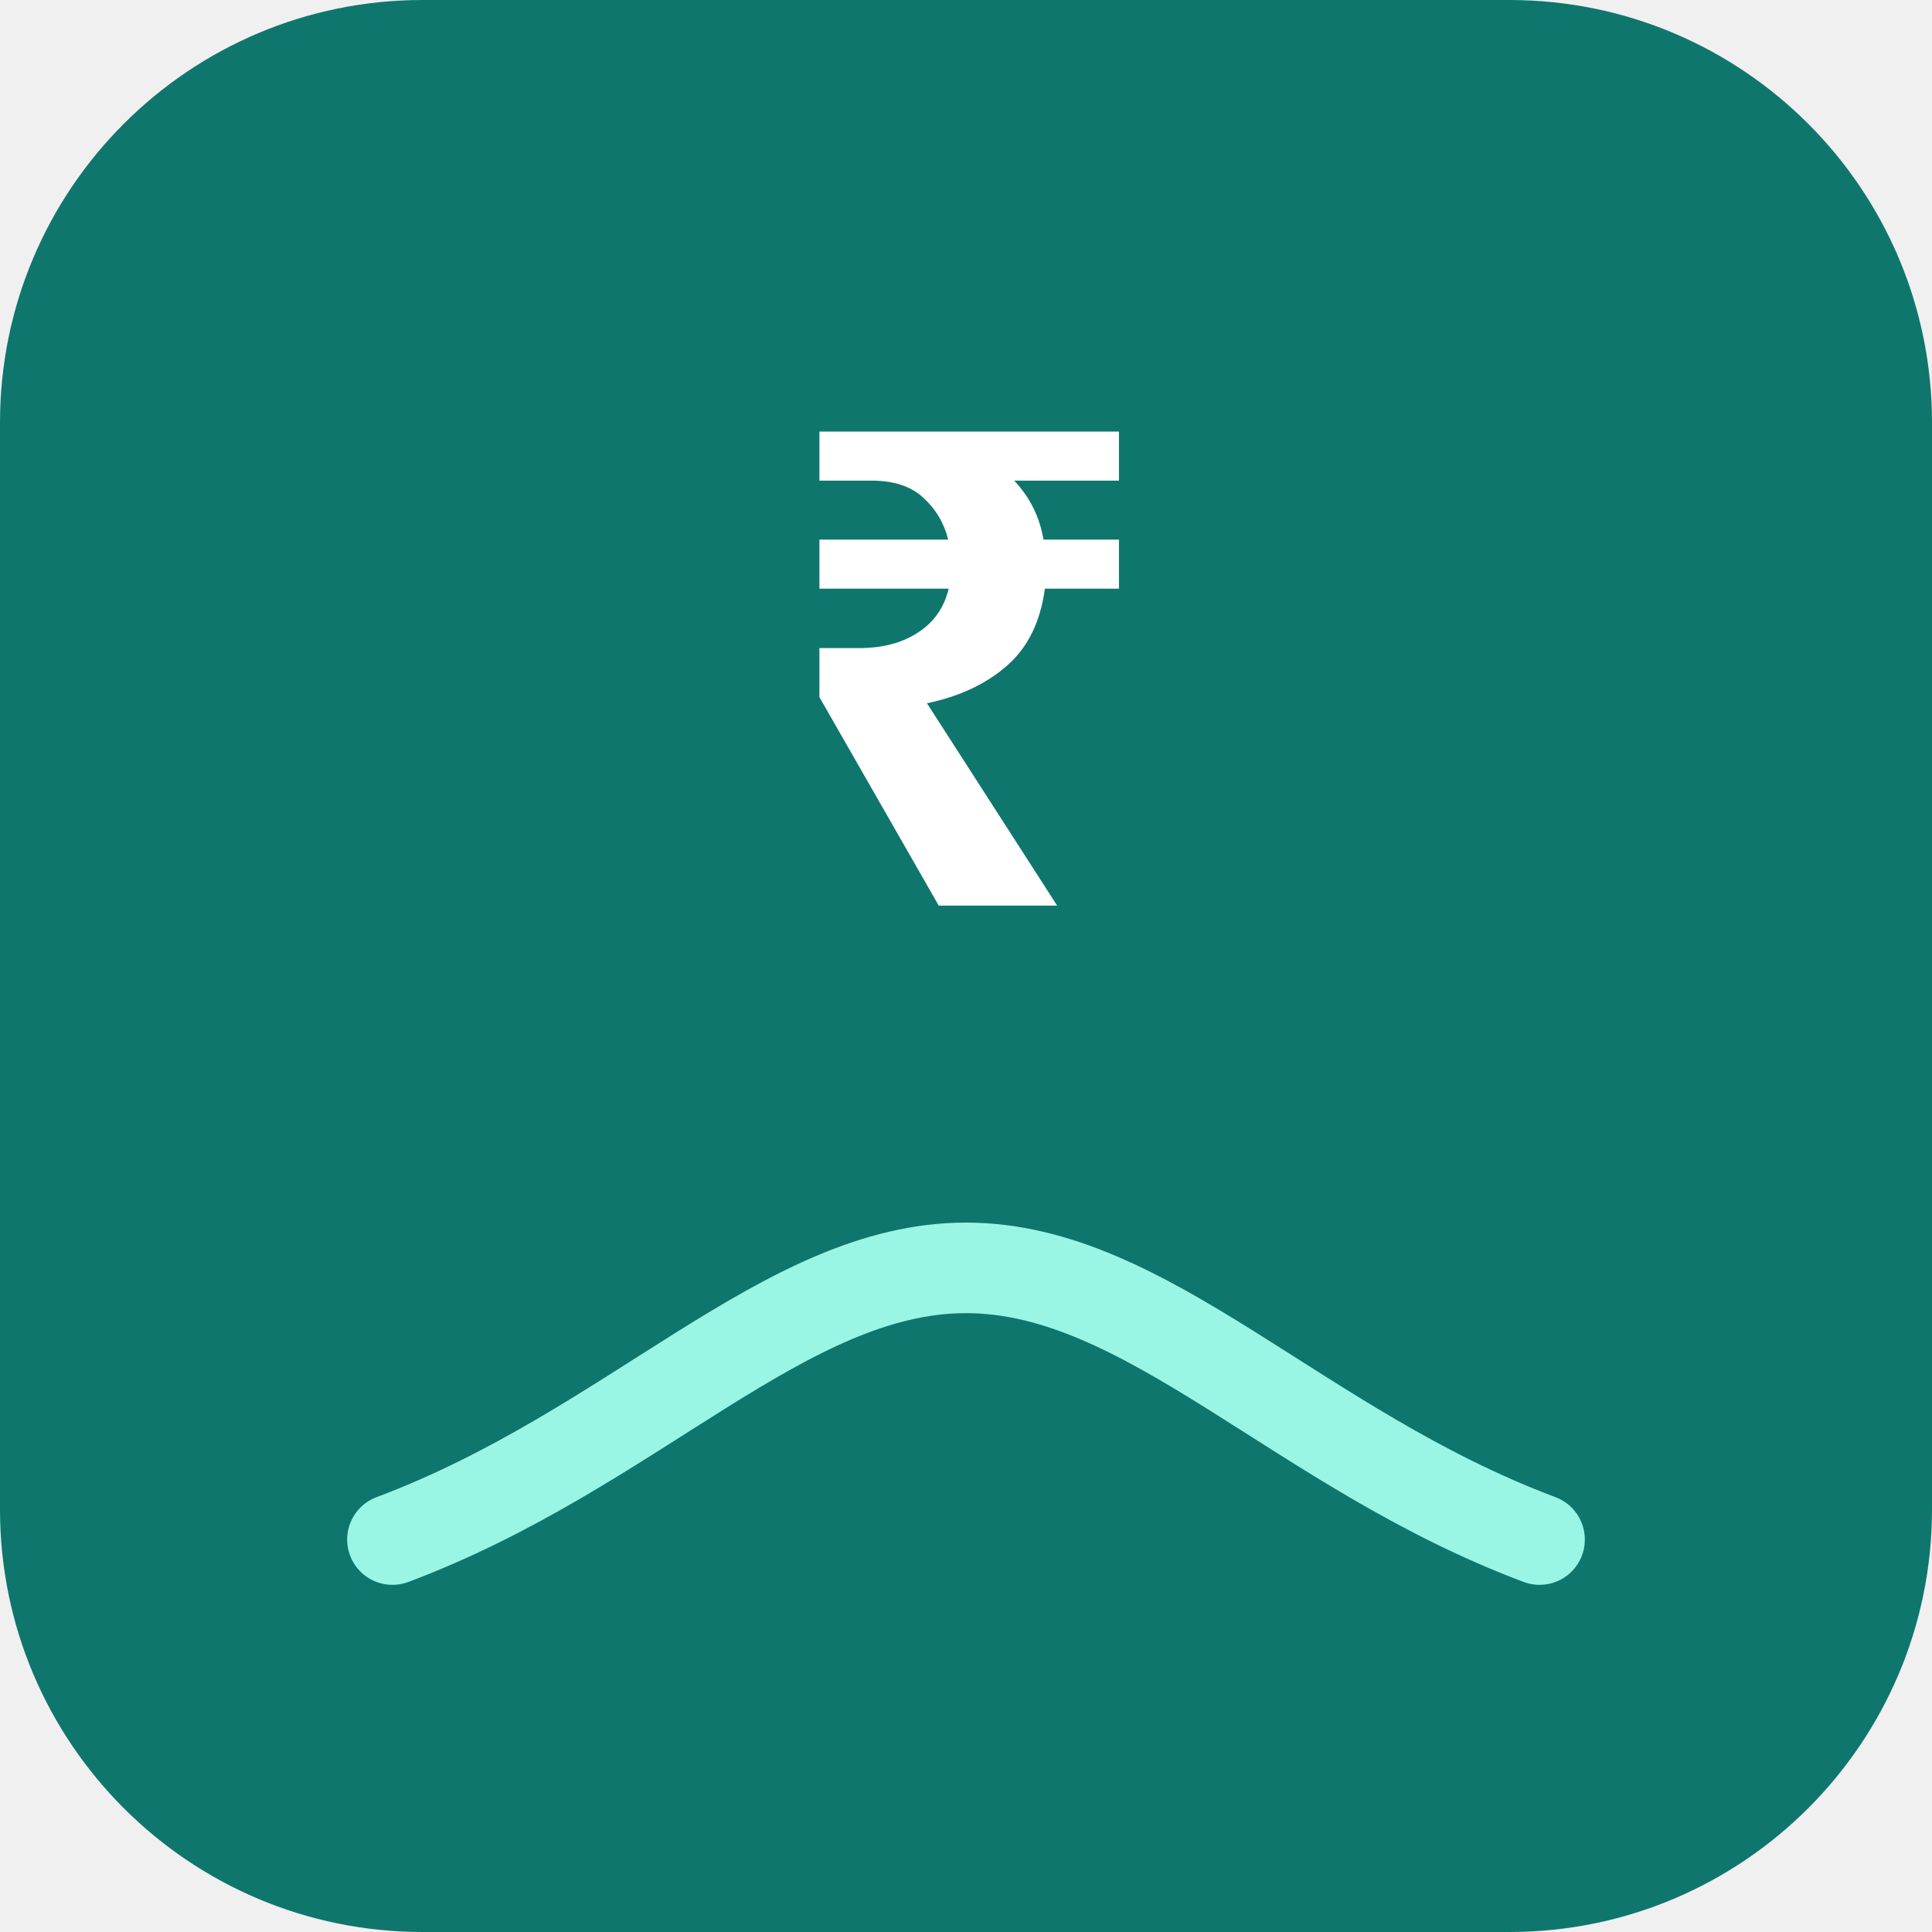
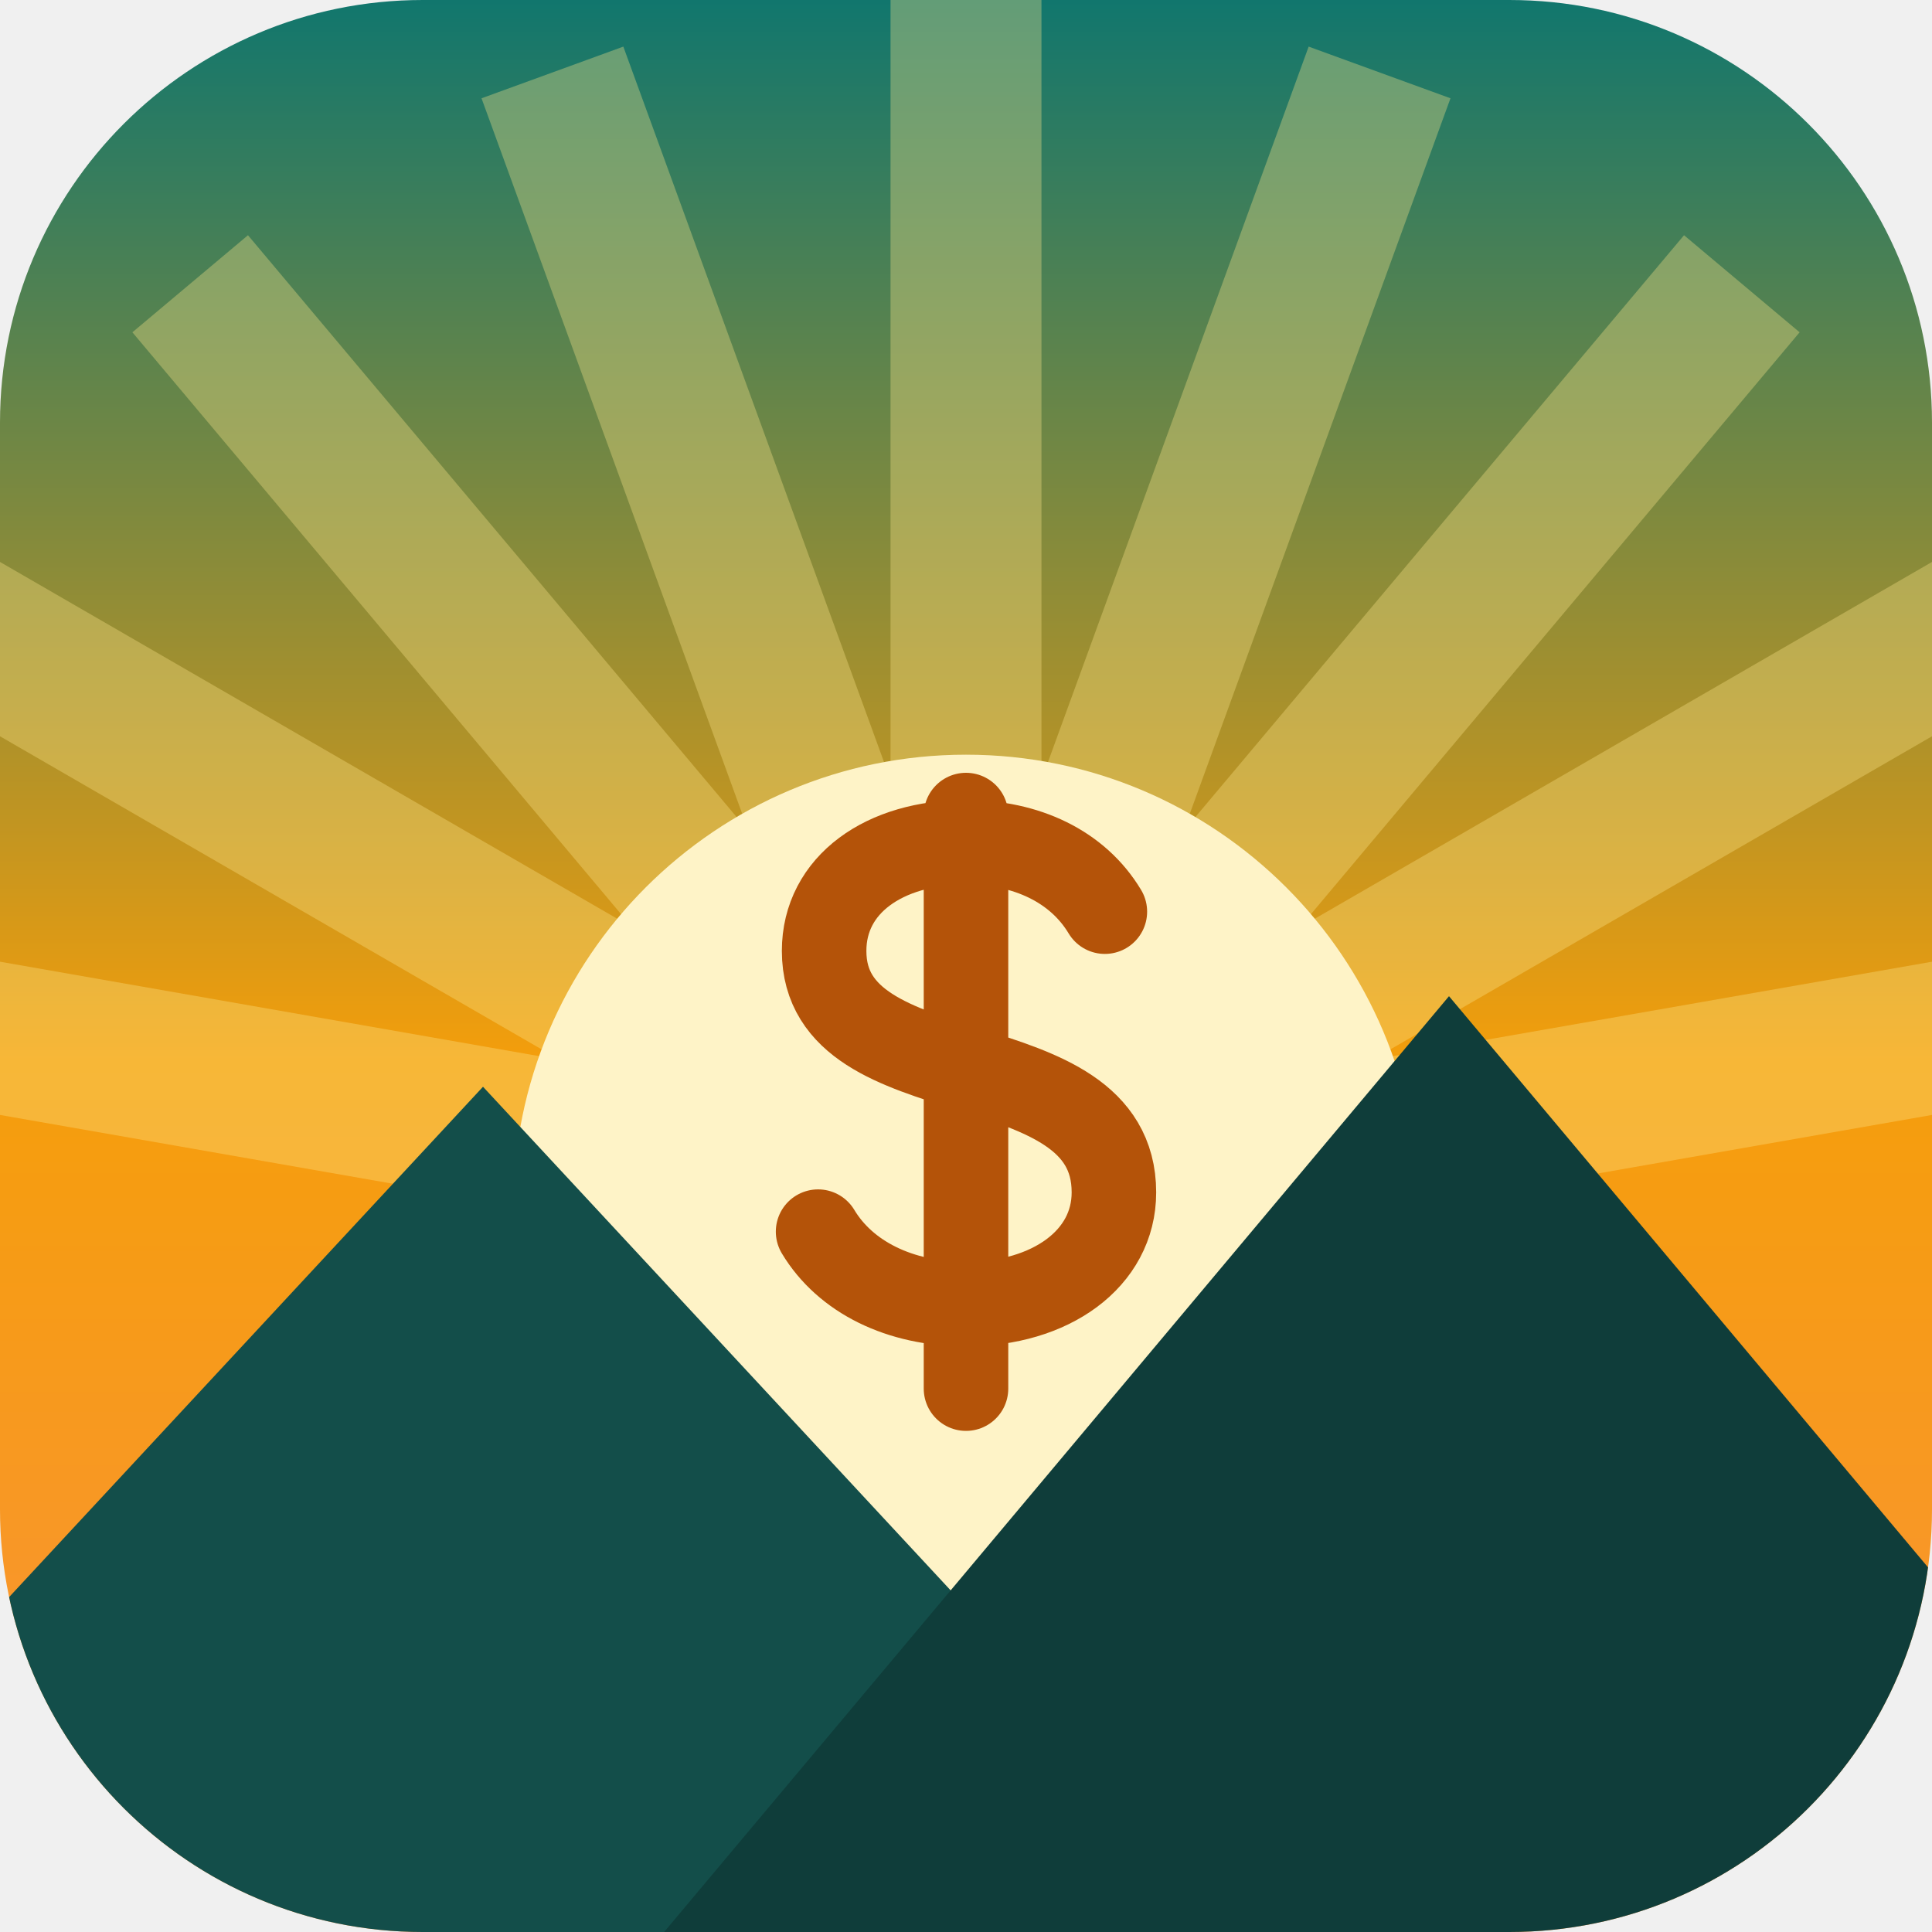
<svg xmlns="http://www.w3.org/2000/svg" viewBox="0 0 64 64">
-   <rect width="64" height="64" rx="14" fill="#0f766e" />
-   <path d="M13 51c8-3 13-9 19-9s11 6 19 9" stroke="#99f6e4" stroke-width="3" fill="none" stroke-linecap="round" />
-   <text x="32" y="30" text-anchor="middle" font-size="22" font-weight="700" fill="#fff" font-family="system-ui,sans-serif">₹</text>
+   <defs>
+     <linearGradient id="tp-sky" x1="0" y1="0" x2="0" y2="1">
+       <stop offset="0" stop-color="#0f766e" />
+       <stop offset=".55" stop-color="#f59e0b" />
+       <stop offset="1" stop-color="#fb923c" />
+     </linearGradient>
+     <clipPath id="tp-clip">
+       <rect width="64" height="64" rx="14" />
+     </clipPath>
+   </defs>
+   <g clip-path="url(#tp-clip)">
+     <rect width="64" height="64" fill="url(#tp-sky)" />
+     <path d="M32 40L-7.4 33.1M32 40L-2.6 20.0M32 40L6.3 9.4M32 40L18.3 2.4M32 40L32.0 0.0M32 40L45.7 2.4M32 40L57.7 9.4M32 40L66.6 20.0M32 40L71.4 33.1" stroke="#fde68a" stroke-opacity=".35" stroke-width="5" />
+     <circle cx="32" cy="40" r="15" fill="#fef3c7" />
+     <path d="M36.6 30.2c-.9-1.5-2.6-2.3-4.6-2.3-2.7 0-4.7 1.4-4.7 3.6 0 4.9 9.6 2.9 9.6 8 0 2.2-2.1 3.7-4.9 3.7-2.2 0-4-.9-4.9-2.4M32 27v19" stroke="#b45309" stroke-width="2.8" stroke-linecap="round" fill="none" />
+     <path d="M-10 64L16 36L42 64Z" fill="#134e4a" />
+     <path d="M22 64L48 33L74 64Z" fill="#0f3d3a" />
+   </g>
</svg>
